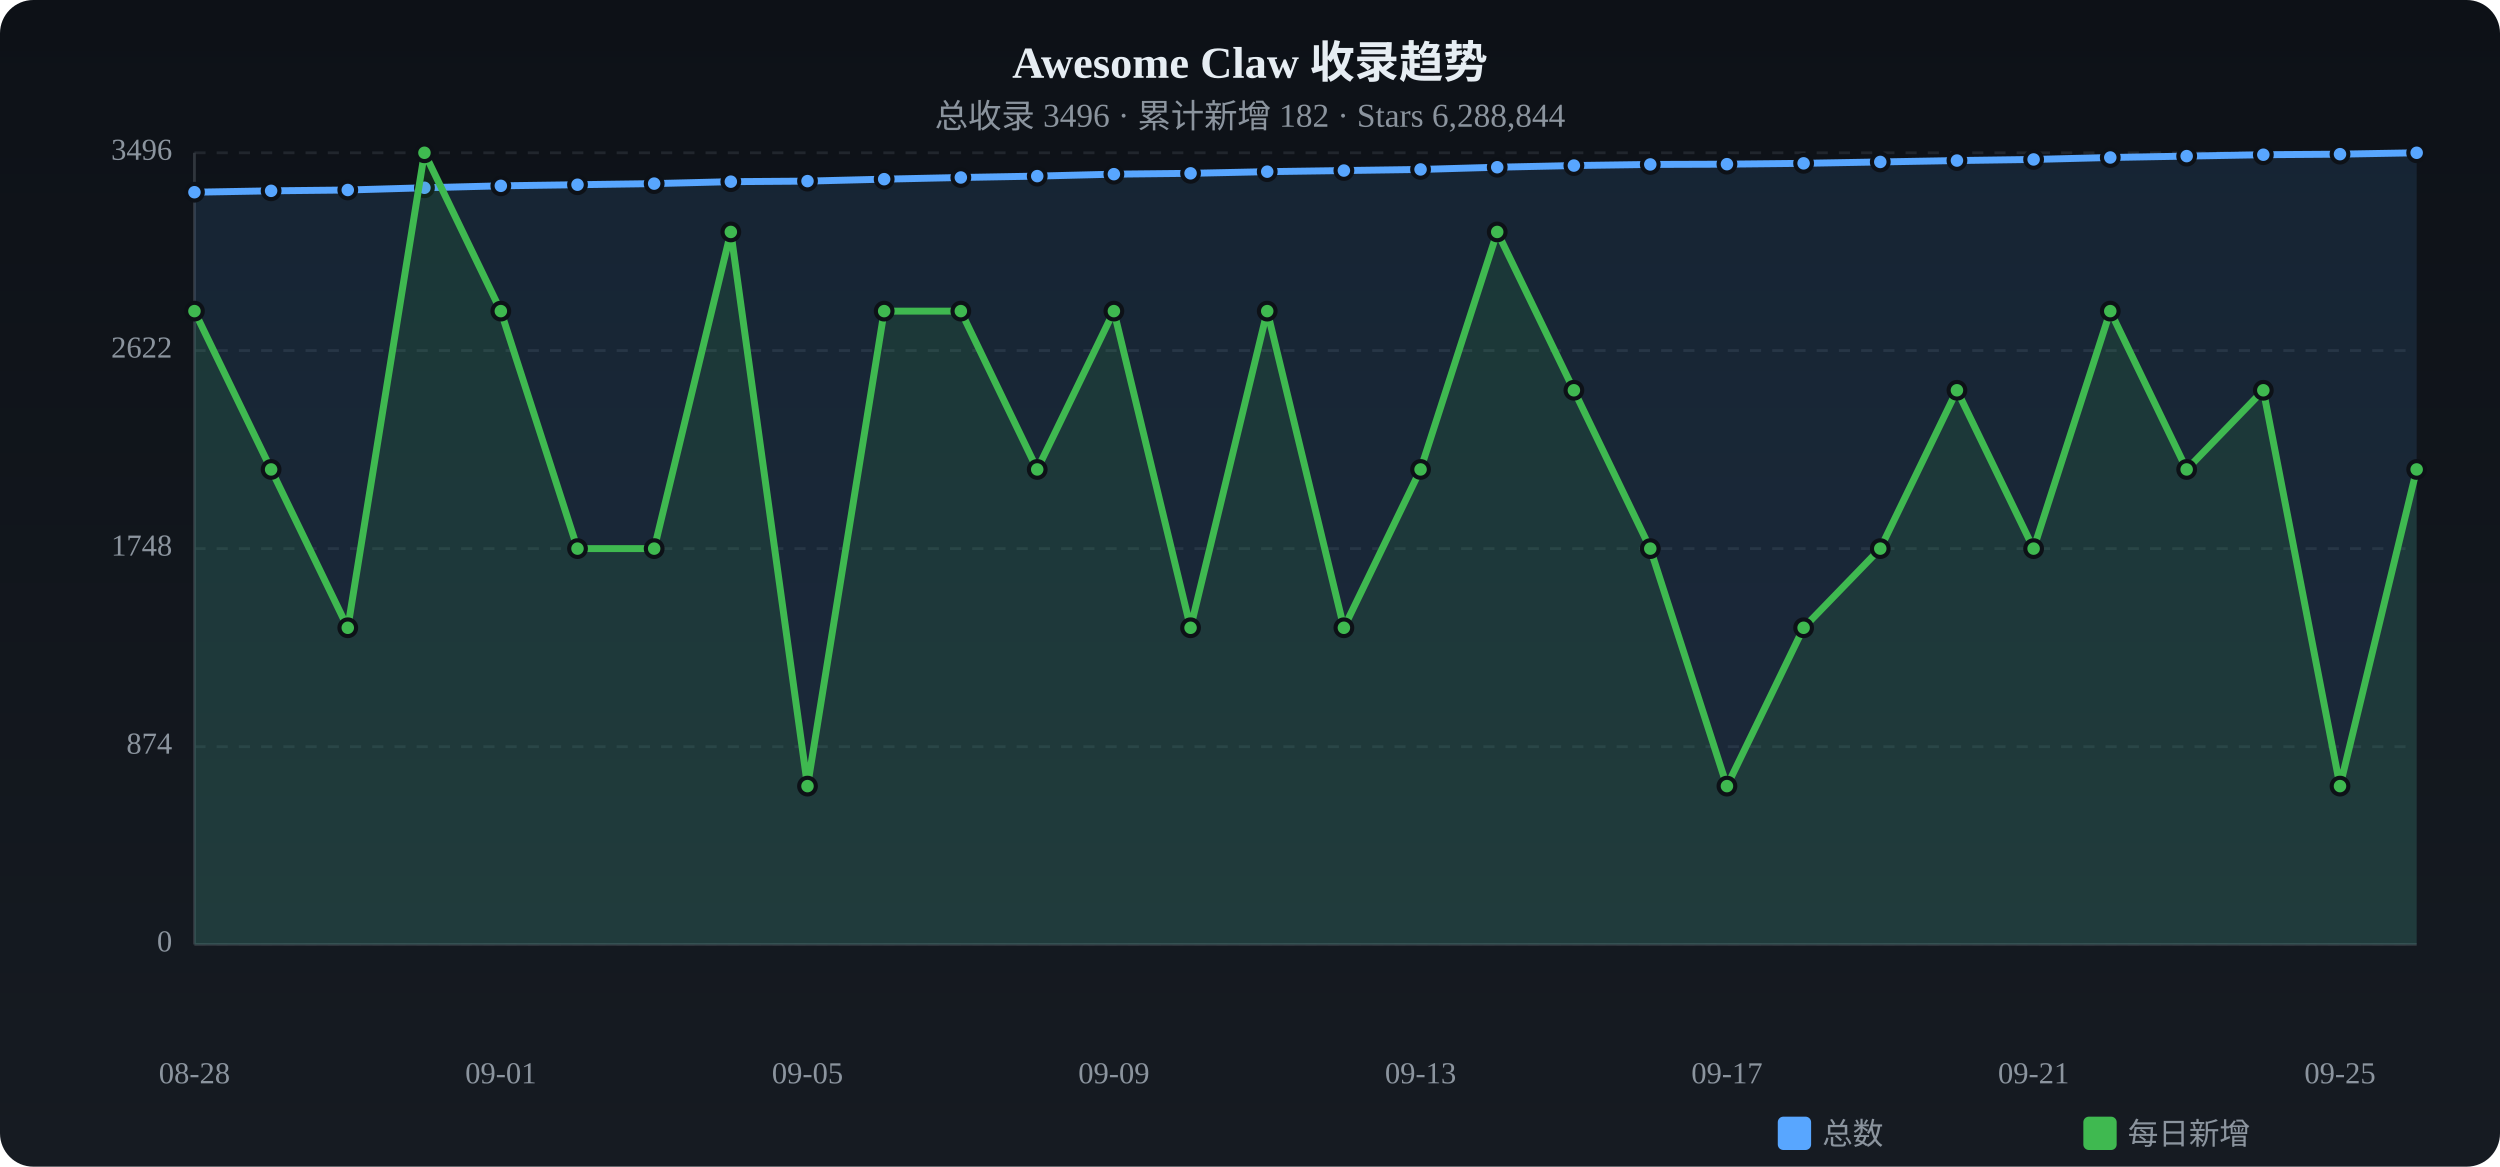
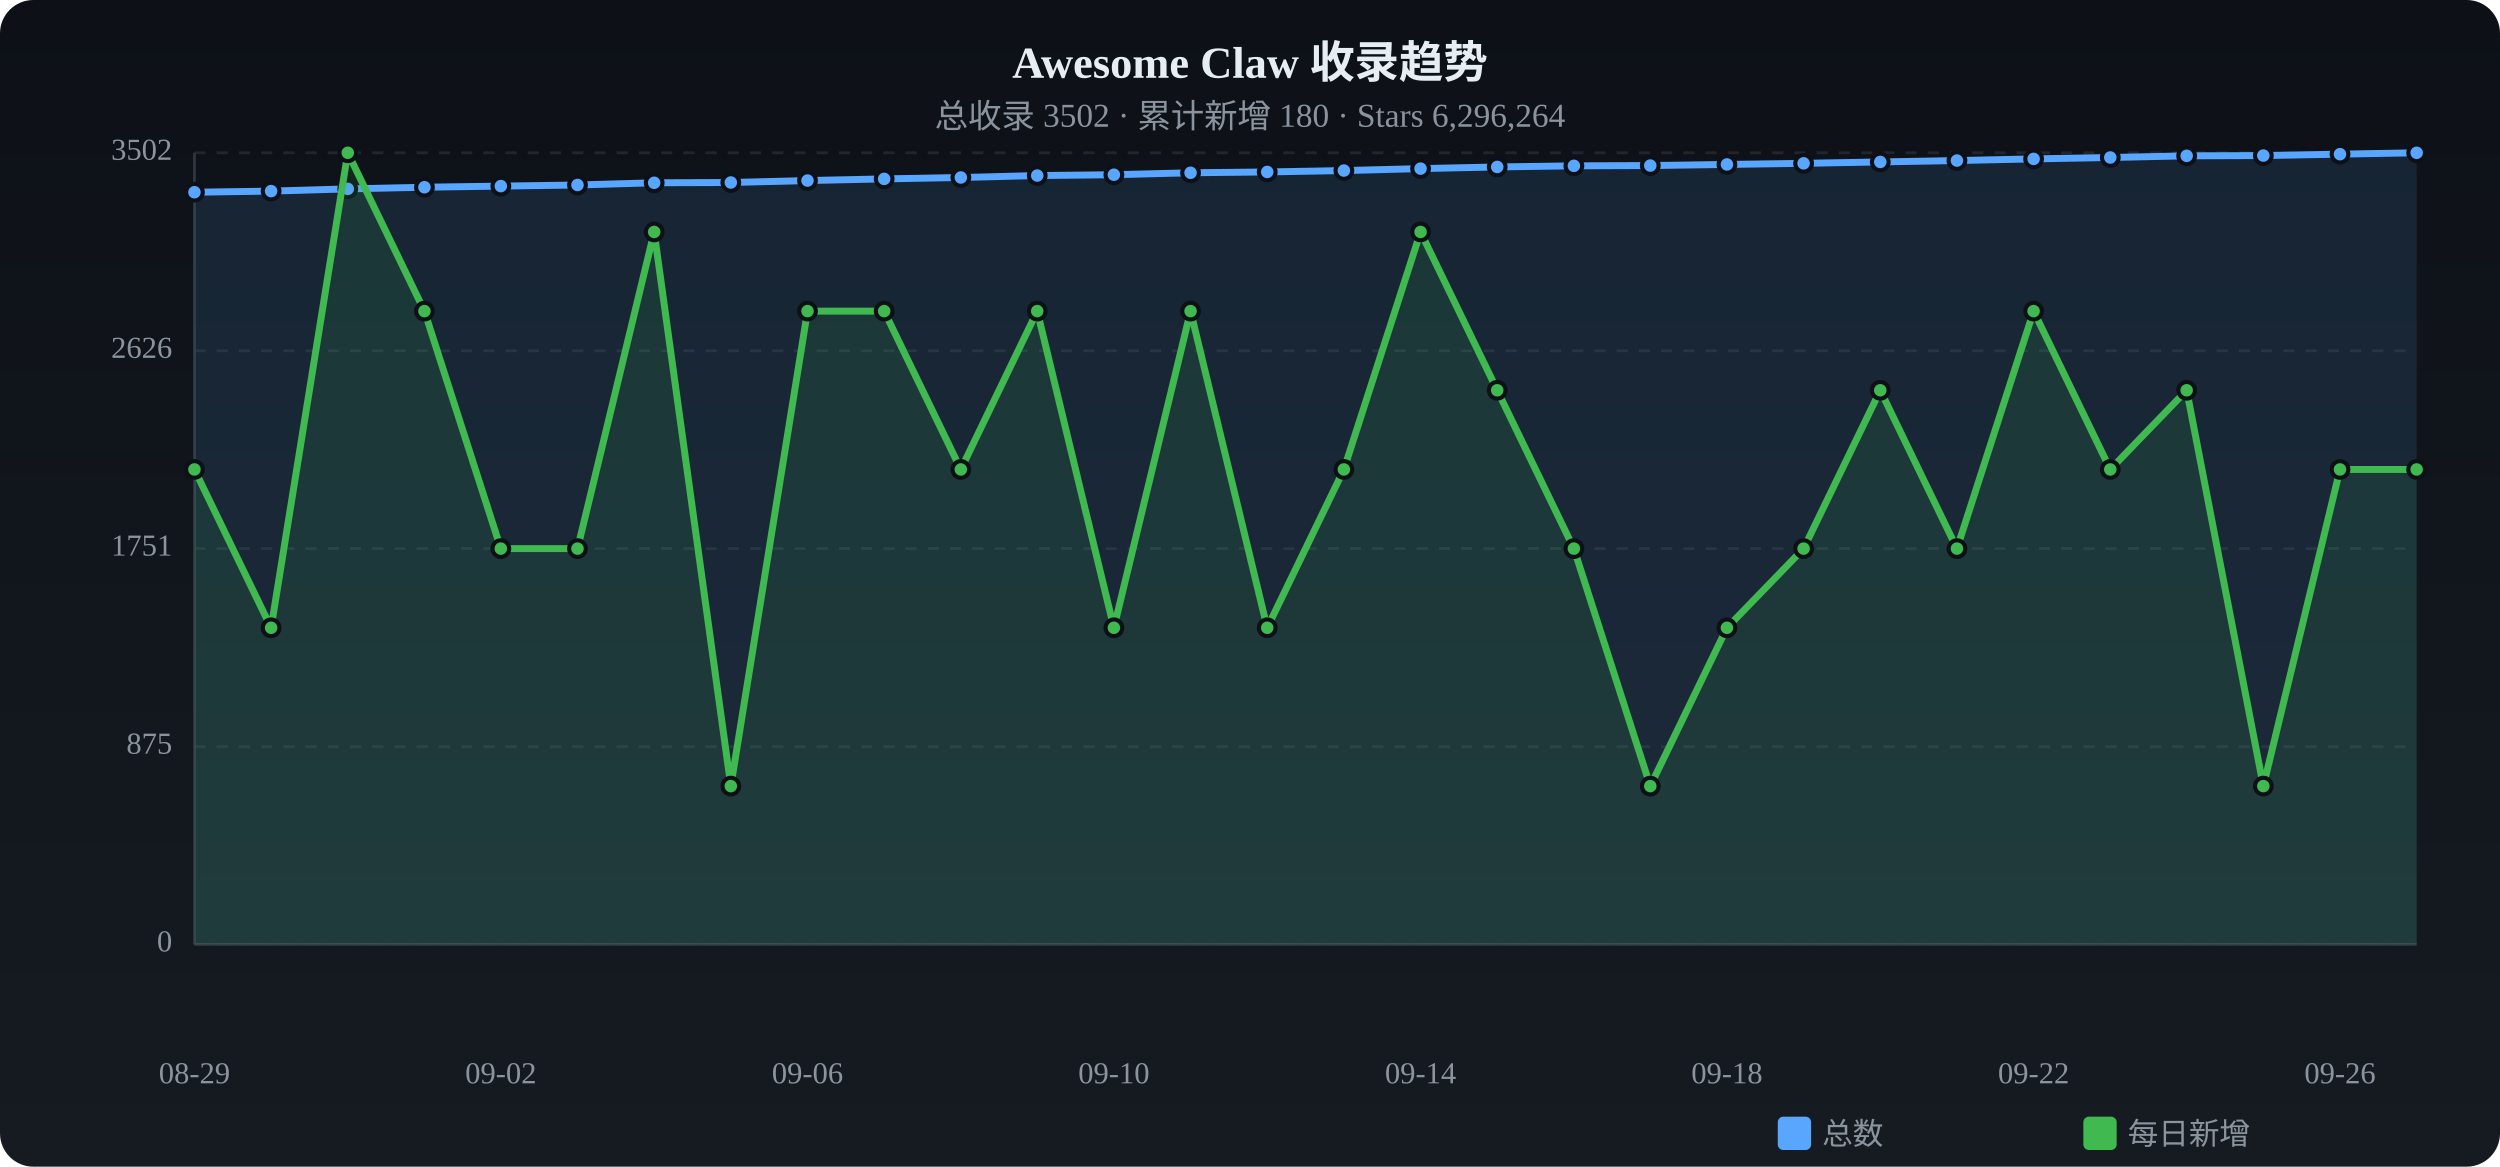
<svg xmlns="http://www.w3.org/2000/svg" viewBox="0 0 900 420" width="900" height="420">
  <defs>
    <linearGradient id="tbg" x1="0%" y1="0%" x2="0%" y2="100%">
      <stop offset="0%" stop-color="#0d1117" />
      <stop offset="100%" stop-color="#161b22" />
    </linearGradient>
  </defs>
  <rect width="900" height="420" rx="12" fill="url(#tbg)" />
  <text x="450.0" y="28" text-anchor="middle" fill="#e6edf3" font-size="16" font-weight="bold">Awesome Claw 收录趋势</text>
-   <text x="450.0" y="46" text-anchor="middle" fill="#8b949e" font-size="12">总收录 3496 · 累计新增 182 · Stars 6,288,844</text>
+   <text x="450.0" y="46" text-anchor="middle" fill="#8b949e" font-size="12">总收录 3502 · 累计新增 180 · Stars 6,296,264</text>
  <text x="62" y="340.0" text-anchor="end" fill="#8b949e" font-size="11" dominant-baseline="middle">0</text>
  <line x1="70" y1="340.0" x2="870" y2="340.0" stroke="#21262d" stroke-dasharray="4 4" />
-   <text x="62" y="268.8" text-anchor="end" fill="#8b949e" font-size="11" dominant-baseline="middle">874</text>
+   <text x="62" y="268.8" text-anchor="end" fill="#8b949e" font-size="11" dominant-baseline="middle">875</text>
  <line x1="70" y1="268.8" x2="870" y2="268.8" stroke="#21262d" stroke-dasharray="4 4" />
-   <text x="62" y="197.5" text-anchor="end" fill="#8b949e" font-size="11" dominant-baseline="middle">1748</text>
+   <text x="62" y="197.5" text-anchor="end" fill="#8b949e" font-size="11" dominant-baseline="middle">1751</text>
  <line x1="70" y1="197.5" x2="870" y2="197.5" stroke="#21262d" stroke-dasharray="4 4" />
-   <text x="62" y="126.2" text-anchor="end" fill="#8b949e" font-size="11" dominant-baseline="middle">2622</text>
-   <line x1="70" y1="126.2" x2="870" y2="126.2" stroke="#21262d" stroke-dasharray="4 4" />
-   <text x="62" y="55.0" text-anchor="end" fill="#8b949e" font-size="11" dominant-baseline="middle">3496</text>
+   <text x="62" y="126.3" text-anchor="end" fill="#8b949e" font-size="11" dominant-baseline="middle">2626</text>
+   <line x1="70" y1="126.3" x2="870" y2="126.3" stroke="#21262d" stroke-dasharray="4 4" />
+   <text x="62" y="55.0" text-anchor="end" fill="#8b949e" font-size="11" dominant-baseline="middle">3502</text>
  <line x1="70" y1="55.0" x2="870" y2="55.0" stroke="#21262d" stroke-dasharray="4 4" />
  <line x1="70" y1="55" x2="70" y2="340" stroke="#30363d" />
  <line x1="70" y1="340" x2="870" y2="340" stroke="#30363d" />
-   <path d="M70.0,69.2 L97.6,68.7 L125.2,68.4 L152.8,67.6 L180.3,66.9 L207.9,66.5 L235.5,66.1 L263.1,65.4 L290.7,65.2 L318.3,64.5 L345.9,63.9 L373.4,63.4 L401.0,62.7 L428.6,62.4 L456.2,61.8 L483.8,61.4 L511.4,61.0 L539.0,60.2 L566.6,59.6 L594.1,59.2 L621.7,59.1 L649.3,58.8 L676.9,58.3 L704.5,57.8 L732.1,57.4 L759.7,56.7 L787.2,56.2 L814.8,55.7 L842.4,55.5 L870.0,55.0 L870.0,340 L70.0,340 Z" fill="#58a6ff" opacity="0.12" />
-   <polyline points="70.0,69.2 97.6,68.7 125.2,68.4 152.8,67.6 180.3,66.9 207.9,66.5 235.5,66.1 263.1,65.4 290.7,65.2 318.3,64.5 345.9,63.9 373.4,63.4 401.0,62.7 428.6,62.4 456.2,61.8 483.8,61.4 511.4,61.0 539.0,60.2 566.6,59.6 594.1,59.2 621.7,59.1 649.3,58.8 676.9,58.3 704.5,57.8 732.1,57.4 759.7,56.7 787.2,56.2 814.8,55.7 842.4,55.5 870.0,55.0" fill="none" stroke="#58a6ff" stroke-width="2.5" stroke-linecap="round" stroke-linejoin="round" />
+   <path d="M70.0,69.2 L97.6,68.8 L125.2,68.0 L152.8,67.4 L180.3,67.0 L207.9,66.6 L235.5,65.8 L263.1,65.7 L290.7,65.0 L318.3,64.4 L345.9,63.9 L373.4,63.2 L401.0,62.9 L428.6,62.2 L456.2,61.9 L483.8,61.4 L511.4,60.7 L539.0,60.1 L566.6,59.7 L594.1,59.6 L621.7,59.2 L649.3,58.8 L676.9,58.3 L704.5,57.8 L732.1,57.2 L759.7,56.7 L787.2,56.1 L814.8,56.0 L842.4,55.5 L870.0,55.0 L870.0,340 L70.0,340 Z" fill="#58a6ff" opacity="0.12" />
+   <polyline points="70.0,69.2 97.6,68.8 125.2,68.0 152.8,67.4 180.3,67.0 207.9,66.6 235.5,65.8 263.1,65.7 290.7,65.0 318.3,64.4 345.9,63.9 373.4,63.2 401.0,62.9 428.6,62.2 456.2,61.9 483.8,61.4 511.4,60.7 539.0,60.1 566.6,59.7 594.1,59.6 621.7,59.2 649.3,58.8 676.9,58.3 704.5,57.8 732.1,57.2 759.7,56.7 787.2,56.1 814.8,56.0 842.4,55.5 870.0,55.0" fill="none" stroke="#58a6ff" stroke-width="2.5" stroke-linecap="round" stroke-linejoin="round" />
  <circle cx="70.0" cy="69.2" r="3" fill="#58a6ff" stroke="#0d1117" stroke-width="1.5" />
-   <circle cx="97.6" cy="68.7" r="3" fill="#58a6ff" stroke="#0d1117" stroke-width="1.5" />
-   <circle cx="125.2" cy="68.4" r="3" fill="#58a6ff" stroke="#0d1117" stroke-width="1.5" />
-   <circle cx="152.8" cy="67.6" r="3" fill="#58a6ff" stroke="#0d1117" stroke-width="1.5" />
-   <circle cx="180.3" cy="66.9" r="3" fill="#58a6ff" stroke="#0d1117" stroke-width="1.5" />
-   <circle cx="207.9" cy="66.5" r="3" fill="#58a6ff" stroke="#0d1117" stroke-width="1.5" />
-   <circle cx="235.5" cy="66.1" r="3" fill="#58a6ff" stroke="#0d1117" stroke-width="1.5" />
-   <circle cx="263.1" cy="65.4" r="3" fill="#58a6ff" stroke="#0d1117" stroke-width="1.5" />
-   <circle cx="290.7" cy="65.2" r="3" fill="#58a6ff" stroke="#0d1117" stroke-width="1.5" />
-   <circle cx="318.3" cy="64.5" r="3" fill="#58a6ff" stroke="#0d1117" stroke-width="1.5" />
+   <circle cx="97.6" cy="68.8" r="3" fill="#58a6ff" stroke="#0d1117" stroke-width="1.5" />
+   <circle cx="125.2" cy="68.0" r="3" fill="#58a6ff" stroke="#0d1117" stroke-width="1.5" />
+   <circle cx="152.8" cy="67.4" r="3" fill="#58a6ff" stroke="#0d1117" stroke-width="1.5" />
+   <circle cx="180.3" cy="67.0" r="3" fill="#58a6ff" stroke="#0d1117" stroke-width="1.5" />
+   <circle cx="207.9" cy="66.6" r="3" fill="#58a6ff" stroke="#0d1117" stroke-width="1.5" />
+   <circle cx="235.5" cy="65.8" r="3" fill="#58a6ff" stroke="#0d1117" stroke-width="1.5" />
+   <circle cx="263.1" cy="65.7" r="3" fill="#58a6ff" stroke="#0d1117" stroke-width="1.5" />
+   <circle cx="290.7" cy="65.0" r="3" fill="#58a6ff" stroke="#0d1117" stroke-width="1.5" />
+   <circle cx="318.3" cy="64.4" r="3" fill="#58a6ff" stroke="#0d1117" stroke-width="1.5" />
  <circle cx="345.9" cy="63.9" r="3" fill="#58a6ff" stroke="#0d1117" stroke-width="1.5" />
-   <circle cx="373.4" cy="63.4" r="3" fill="#58a6ff" stroke="#0d1117" stroke-width="1.5" />
-   <circle cx="401.0" cy="62.7" r="3" fill="#58a6ff" stroke="#0d1117" stroke-width="1.5" />
-   <circle cx="428.6" cy="62.4" r="3" fill="#58a6ff" stroke="#0d1117" stroke-width="1.5" />
-   <circle cx="456.2" cy="61.8" r="3" fill="#58a6ff" stroke="#0d1117" stroke-width="1.5" />
+   <circle cx="373.4" cy="63.2" r="3" fill="#58a6ff" stroke="#0d1117" stroke-width="1.5" />
+   <circle cx="401.0" cy="62.9" r="3" fill="#58a6ff" stroke="#0d1117" stroke-width="1.5" />
+   <circle cx="428.6" cy="62.2" r="3" fill="#58a6ff" stroke="#0d1117" stroke-width="1.5" />
+   <circle cx="456.2" cy="61.9" r="3" fill="#58a6ff" stroke="#0d1117" stroke-width="1.5" />
  <circle cx="483.8" cy="61.4" r="3" fill="#58a6ff" stroke="#0d1117" stroke-width="1.5" />
-   <circle cx="511.4" cy="61.0" r="3" fill="#58a6ff" stroke="#0d1117" stroke-width="1.5" />
-   <circle cx="539.0" cy="60.2" r="3" fill="#58a6ff" stroke="#0d1117" stroke-width="1.5" />
-   <circle cx="566.6" cy="59.6" r="3" fill="#58a6ff" stroke="#0d1117" stroke-width="1.5" />
-   <circle cx="594.1" cy="59.2" r="3" fill="#58a6ff" stroke="#0d1117" stroke-width="1.5" />
-   <circle cx="621.7" cy="59.1" r="3" fill="#58a6ff" stroke="#0d1117" stroke-width="1.5" />
+   <circle cx="511.4" cy="60.7" r="3" fill="#58a6ff" stroke="#0d1117" stroke-width="1.5" />
+   <circle cx="539.0" cy="60.1" r="3" fill="#58a6ff" stroke="#0d1117" stroke-width="1.5" />
+   <circle cx="566.6" cy="59.7" r="3" fill="#58a6ff" stroke="#0d1117" stroke-width="1.5" />
+   <circle cx="594.1" cy="59.6" r="3" fill="#58a6ff" stroke="#0d1117" stroke-width="1.5" />
+   <circle cx="621.7" cy="59.2" r="3" fill="#58a6ff" stroke="#0d1117" stroke-width="1.5" />
  <circle cx="649.3" cy="58.8" r="3" fill="#58a6ff" stroke="#0d1117" stroke-width="1.5" />
  <circle cx="676.9" cy="58.3" r="3" fill="#58a6ff" stroke="#0d1117" stroke-width="1.5" />
  <circle cx="704.5" cy="57.8" r="3" fill="#58a6ff" stroke="#0d1117" stroke-width="1.5" />
-   <circle cx="732.1" cy="57.4" r="3" fill="#58a6ff" stroke="#0d1117" stroke-width="1.5" />
+   <circle cx="732.1" cy="57.2" r="3" fill="#58a6ff" stroke="#0d1117" stroke-width="1.5" />
  <circle cx="759.7" cy="56.7" r="3" fill="#58a6ff" stroke="#0d1117" stroke-width="1.5" />
-   <circle cx="787.2" cy="56.2" r="3" fill="#58a6ff" stroke="#0d1117" stroke-width="1.5" />
-   <circle cx="814.8" cy="55.7" r="3" fill="#58a6ff" stroke="#0d1117" stroke-width="1.5" />
+   <circle cx="787.2" cy="56.1" r="3" fill="#58a6ff" stroke="#0d1117" stroke-width="1.5" />
+   <circle cx="814.8" cy="56.0" r="3" fill="#58a6ff" stroke="#0d1117" stroke-width="1.5" />
  <circle cx="842.4" cy="55.5" r="3" fill="#58a6ff" stroke="#0d1117" stroke-width="1.5" />
  <circle cx="870.0" cy="55.0" r="3" fill="#58a6ff" stroke="#0d1117" stroke-width="1.5" />
-   <path d="M70.0,112.0 L97.6,169.0 L125.2,226.0 L152.8,55.0 L180.3,112.0 L207.9,197.5 L235.5,197.5 L263.1,83.5 L290.7,283.0 L318.3,112.0 L345.9,112.0 L373.4,169.0 L401.0,112.0 L428.6,226.0 L456.2,112.0 L483.8,226.0 L511.4,169.0 L539.0,83.5 L566.6,140.5 L594.1,197.5 L621.7,283.0 L649.3,226.0 L676.9,197.5 L704.5,140.5 L732.1,197.5 L759.7,112.0 L787.2,169.0 L814.8,140.5 L842.4,283.0 L870.0,169.0 L870.0,340 L70.0,340 Z" fill="#3fb950" opacity="0.12" />
-   <polyline points="70.0,112.0 97.6,169.0 125.2,226.0 152.8,55.0 180.3,112.0 207.9,197.5 235.5,197.5 263.1,83.5 290.7,283.0 318.3,112.0 345.9,112.0 373.4,169.0 401.0,112.0 428.6,226.0 456.2,112.0 483.8,226.0 511.4,169.0 539.0,83.5 566.6,140.5 594.1,197.5 621.7,283.0 649.3,226.0 676.9,197.5 704.5,140.5 732.1,197.5 759.7,112.0 787.2,169.0 814.8,140.5 842.4,283.0 870.0,169.0" fill="none" stroke="#3fb950" stroke-width="2.5" stroke-linecap="round" stroke-linejoin="round" />
-   <circle cx="70.0" cy="112.0" r="3" fill="#3fb950" stroke="#0d1117" stroke-width="1.5" />
-   <circle cx="97.6" cy="169.0" r="3" fill="#3fb950" stroke="#0d1117" stroke-width="1.5" />
-   <circle cx="125.2" cy="226.0" r="3" fill="#3fb950" stroke="#0d1117" stroke-width="1.5" />
-   <circle cx="152.8" cy="55.0" r="3" fill="#3fb950" stroke="#0d1117" stroke-width="1.5" />
-   <circle cx="180.3" cy="112.0" r="3" fill="#3fb950" stroke="#0d1117" stroke-width="1.5" />
+   <path d="M70.0,169.0 L97.6,226.0 L125.2,55.0 L152.8,112.0 L180.3,197.5 L207.9,197.5 L235.5,83.5 L263.1,283.0 L290.7,112.0 L318.3,112.0 L345.9,169.0 L373.4,112.0 L401.0,226.0 L428.6,112.0 L456.2,226.0 L483.8,169.0 L511.4,83.5 L539.0,140.5 L566.6,197.5 L594.1,283.0 L621.7,226.0 L649.3,197.5 L676.9,140.5 L704.5,197.5 L732.1,112.0 L759.7,169.0 L787.2,140.5 L814.8,283.0 L842.4,169.0 L870.0,169.0 L870.0,340 L70.0,340 Z" fill="#3fb950" opacity="0.12" />
+   <polyline points="70.0,169.0 97.6,226.0 125.2,55.0 152.8,112.0 180.3,197.5 207.9,197.5 235.5,83.5 263.1,283.0 290.7,112.0 318.3,112.0 345.9,169.0 373.4,112.0 401.0,226.0 428.6,112.0 456.2,226.0 483.8,169.0 511.4,83.5 539.0,140.5 566.6,197.5 594.1,283.0 621.7,226.0 649.3,197.5 676.9,140.5 704.5,197.5 732.1,112.0 759.7,169.0 787.2,140.5 814.8,283.0 842.4,169.0 870.0,169.0" fill="none" stroke="#3fb950" stroke-width="2.5" stroke-linecap="round" stroke-linejoin="round" />
+   <circle cx="70.0" cy="169.0" r="3" fill="#3fb950" stroke="#0d1117" stroke-width="1.5" />
+   <circle cx="97.6" cy="226.0" r="3" fill="#3fb950" stroke="#0d1117" stroke-width="1.5" />
+   <circle cx="125.2" cy="55.0" r="3" fill="#3fb950" stroke="#0d1117" stroke-width="1.5" />
+   <circle cx="152.8" cy="112.0" r="3" fill="#3fb950" stroke="#0d1117" stroke-width="1.5" />
+   <circle cx="180.3" cy="197.5" r="3" fill="#3fb950" stroke="#0d1117" stroke-width="1.5" />
  <circle cx="207.9" cy="197.5" r="3" fill="#3fb950" stroke="#0d1117" stroke-width="1.5" />
-   <circle cx="235.5" cy="197.5" r="3" fill="#3fb950" stroke="#0d1117" stroke-width="1.5" />
-   <circle cx="263.1" cy="83.5" r="3" fill="#3fb950" stroke="#0d1117" stroke-width="1.5" />
-   <circle cx="290.7" cy="283.0" r="3" fill="#3fb950" stroke="#0d1117" stroke-width="1.5" />
+   <circle cx="235.5" cy="83.5" r="3" fill="#3fb950" stroke="#0d1117" stroke-width="1.5" />
+   <circle cx="263.1" cy="283.0" r="3" fill="#3fb950" stroke="#0d1117" stroke-width="1.5" />
+   <circle cx="290.7" cy="112.0" r="3" fill="#3fb950" stroke="#0d1117" stroke-width="1.5" />
  <circle cx="318.3" cy="112.0" r="3" fill="#3fb950" stroke="#0d1117" stroke-width="1.5" />
-   <circle cx="345.9" cy="112.0" r="3" fill="#3fb950" stroke="#0d1117" stroke-width="1.5" />
-   <circle cx="373.4" cy="169.0" r="3" fill="#3fb950" stroke="#0d1117" stroke-width="1.5" />
-   <circle cx="401.0" cy="112.0" r="3" fill="#3fb950" stroke="#0d1117" stroke-width="1.5" />
-   <circle cx="428.6" cy="226.0" r="3" fill="#3fb950" stroke="#0d1117" stroke-width="1.5" />
-   <circle cx="456.2" cy="112.0" r="3" fill="#3fb950" stroke="#0d1117" stroke-width="1.5" />
-   <circle cx="483.8" cy="226.0" r="3" fill="#3fb950" stroke="#0d1117" stroke-width="1.5" />
-   <circle cx="511.4" cy="169.0" r="3" fill="#3fb950" stroke="#0d1117" stroke-width="1.5" />
-   <circle cx="539.0" cy="83.5" r="3" fill="#3fb950" stroke="#0d1117" stroke-width="1.5" />
-   <circle cx="566.6" cy="140.5" r="3" fill="#3fb950" stroke="#0d1117" stroke-width="1.5" />
-   <circle cx="594.1" cy="197.5" r="3" fill="#3fb950" stroke="#0d1117" stroke-width="1.5" />
-   <circle cx="621.7" cy="283.0" r="3" fill="#3fb950" stroke="#0d1117" stroke-width="1.5" />
-   <circle cx="649.3" cy="226.0" r="3" fill="#3fb950" stroke="#0d1117" stroke-width="1.5" />
-   <circle cx="676.9" cy="197.5" r="3" fill="#3fb950" stroke="#0d1117" stroke-width="1.5" />
-   <circle cx="704.5" cy="140.5" r="3" fill="#3fb950" stroke="#0d1117" stroke-width="1.5" />
-   <circle cx="732.1" cy="197.5" r="3" fill="#3fb950" stroke="#0d1117" stroke-width="1.5" />
-   <circle cx="759.7" cy="112.0" r="3" fill="#3fb950" stroke="#0d1117" stroke-width="1.5" />
-   <circle cx="787.2" cy="169.0" r="3" fill="#3fb950" stroke="#0d1117" stroke-width="1.5" />
-   <circle cx="814.8" cy="140.5" r="3" fill="#3fb950" stroke="#0d1117" stroke-width="1.5" />
-   <circle cx="842.4" cy="283.0" r="3" fill="#3fb950" stroke="#0d1117" stroke-width="1.5" />
+   <circle cx="345.9" cy="169.0" r="3" fill="#3fb950" stroke="#0d1117" stroke-width="1.5" />
+   <circle cx="373.4" cy="112.0" r="3" fill="#3fb950" stroke="#0d1117" stroke-width="1.5" />
+   <circle cx="401.0" cy="226.0" r="3" fill="#3fb950" stroke="#0d1117" stroke-width="1.5" />
+   <circle cx="428.6" cy="112.0" r="3" fill="#3fb950" stroke="#0d1117" stroke-width="1.5" />
+   <circle cx="456.2" cy="226.0" r="3" fill="#3fb950" stroke="#0d1117" stroke-width="1.5" />
+   <circle cx="483.8" cy="169.0" r="3" fill="#3fb950" stroke="#0d1117" stroke-width="1.5" />
+   <circle cx="511.4" cy="83.5" r="3" fill="#3fb950" stroke="#0d1117" stroke-width="1.5" />
+   <circle cx="539.0" cy="140.5" r="3" fill="#3fb950" stroke="#0d1117" stroke-width="1.5" />
+   <circle cx="566.6" cy="197.5" r="3" fill="#3fb950" stroke="#0d1117" stroke-width="1.5" />
+   <circle cx="594.1" cy="283.0" r="3" fill="#3fb950" stroke="#0d1117" stroke-width="1.5" />
+   <circle cx="621.7" cy="226.0" r="3" fill="#3fb950" stroke="#0d1117" stroke-width="1.5" />
+   <circle cx="649.3" cy="197.5" r="3" fill="#3fb950" stroke="#0d1117" stroke-width="1.5" />
+   <circle cx="676.9" cy="140.5" r="3" fill="#3fb950" stroke="#0d1117" stroke-width="1.5" />
+   <circle cx="704.5" cy="197.5" r="3" fill="#3fb950" stroke="#0d1117" stroke-width="1.5" />
+   <circle cx="732.1" cy="112.0" r="3" fill="#3fb950" stroke="#0d1117" stroke-width="1.5" />
+   <circle cx="759.7" cy="169.0" r="3" fill="#3fb950" stroke="#0d1117" stroke-width="1.5" />
+   <circle cx="787.2" cy="140.5" r="3" fill="#3fb950" stroke="#0d1117" stroke-width="1.5" />
+   <circle cx="814.8" cy="283.0" r="3" fill="#3fb950" stroke="#0d1117" stroke-width="1.5" />
+   <circle cx="842.4" cy="169.0" r="3" fill="#3fb950" stroke="#0d1117" stroke-width="1.5" />
  <circle cx="870.0" cy="169.0" r="3" fill="#3fb950" stroke="#0d1117" stroke-width="1.5" />
-   <text x="70.0" y="390" text-anchor="middle" fill="#8b949e" font-size="11">08-28</text>
-   <text x="180.3" y="390" text-anchor="middle" fill="#8b949e" font-size="11">09-01</text>
-   <text x="290.7" y="390" text-anchor="middle" fill="#8b949e" font-size="11">09-05</text>
-   <text x="401.0" y="390" text-anchor="middle" fill="#8b949e" font-size="11">09-09</text>
-   <text x="511.4" y="390" text-anchor="middle" fill="#8b949e" font-size="11">09-13</text>
-   <text x="621.7" y="390" text-anchor="middle" fill="#8b949e" font-size="11">09-17</text>
-   <text x="732.1" y="390" text-anchor="middle" fill="#8b949e" font-size="11">09-21</text>
-   <text x="842.4" y="390" text-anchor="middle" fill="#8b949e" font-size="11">09-25</text>
+   <text x="70.0" y="390" text-anchor="middle" fill="#8b949e" font-size="11">08-29</text>
+   <text x="180.3" y="390" text-anchor="middle" fill="#8b949e" font-size="11">09-02</text>
+   <text x="290.7" y="390" text-anchor="middle" fill="#8b949e" font-size="11">09-06</text>
+   <text x="401.0" y="390" text-anchor="middle" fill="#8b949e" font-size="11">09-10</text>
+   <text x="511.4" y="390" text-anchor="middle" fill="#8b949e" font-size="11">09-14</text>
+   <text x="621.7" y="390" text-anchor="middle" fill="#8b949e" font-size="11">09-18</text>
+   <text x="732.1" y="390" text-anchor="middle" fill="#8b949e" font-size="11">09-22</text>
+   <text x="842.4" y="390" text-anchor="middle" fill="#8b949e" font-size="11">09-26</text>
  <rect x="640" y="402" width="12" height="12" rx="2" fill="#58a6ff" />
  <text x="656" y="412" fill="#8b949e" font-size="11">总数</text>
  <rect x="750" y="402" width="12" height="12" rx="2" fill="#3fb950" />
  <text x="766" y="412" fill="#8b949e" font-size="11">每日新增</text>
</svg>
